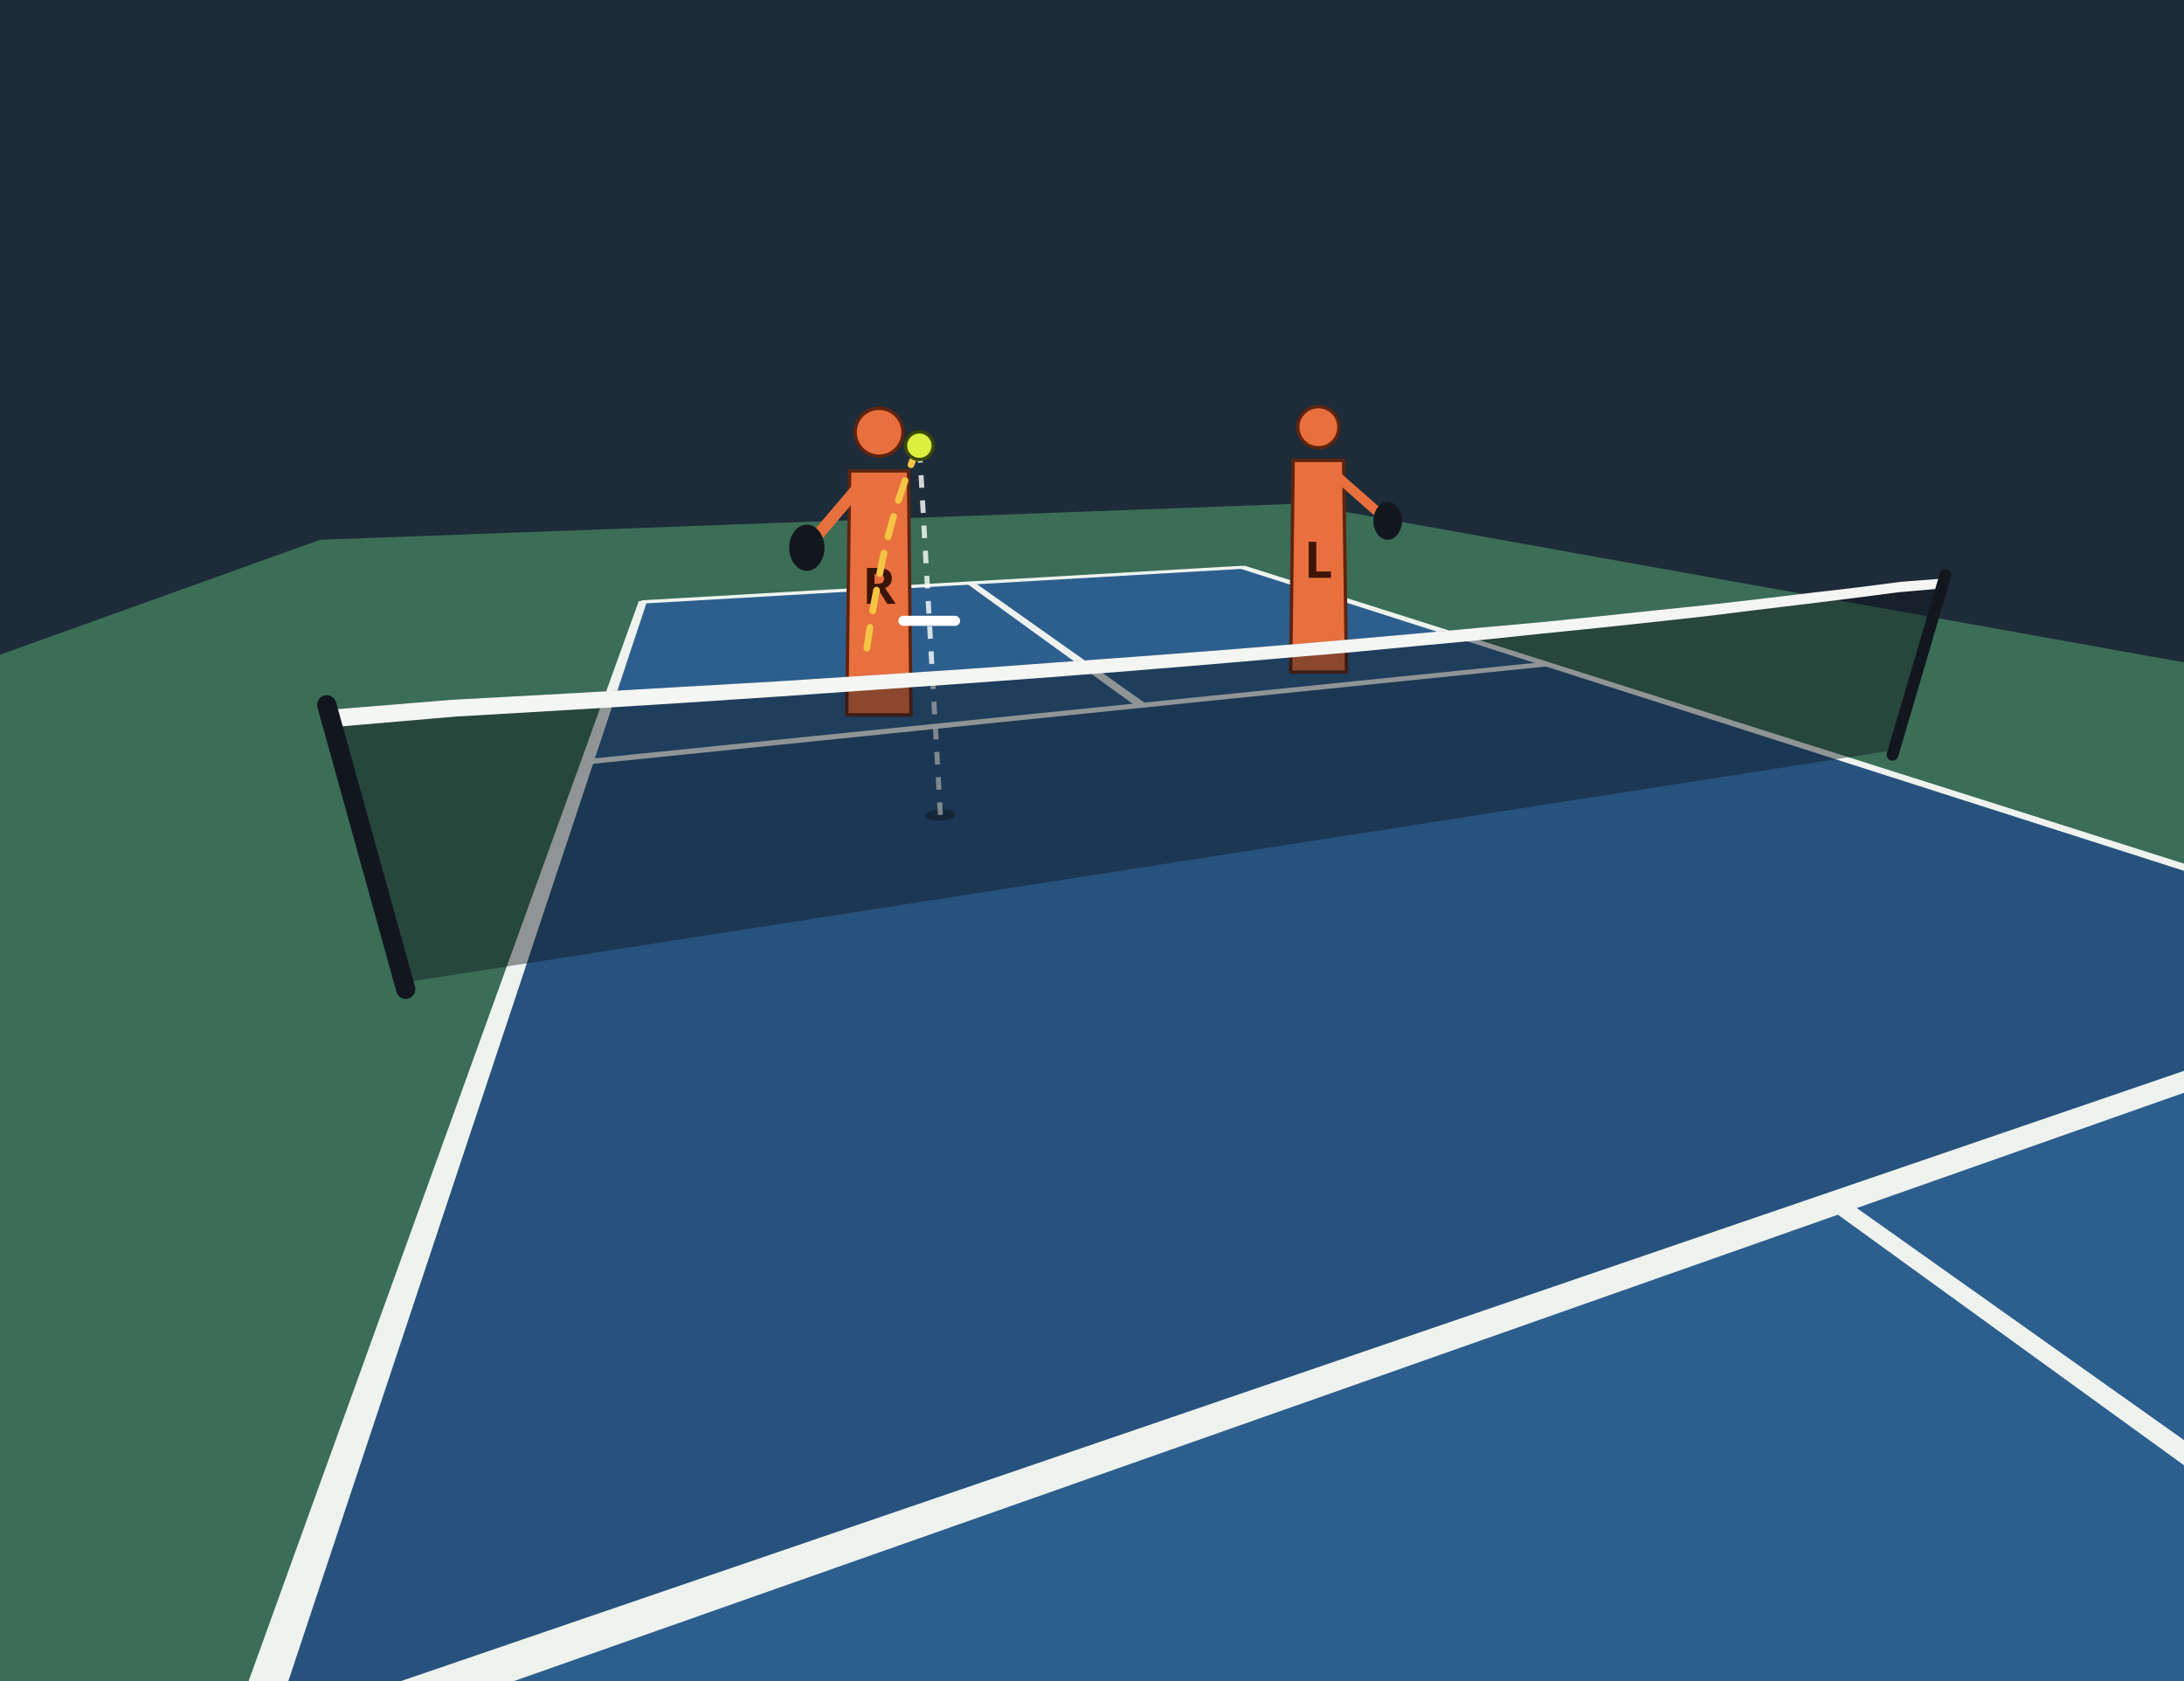
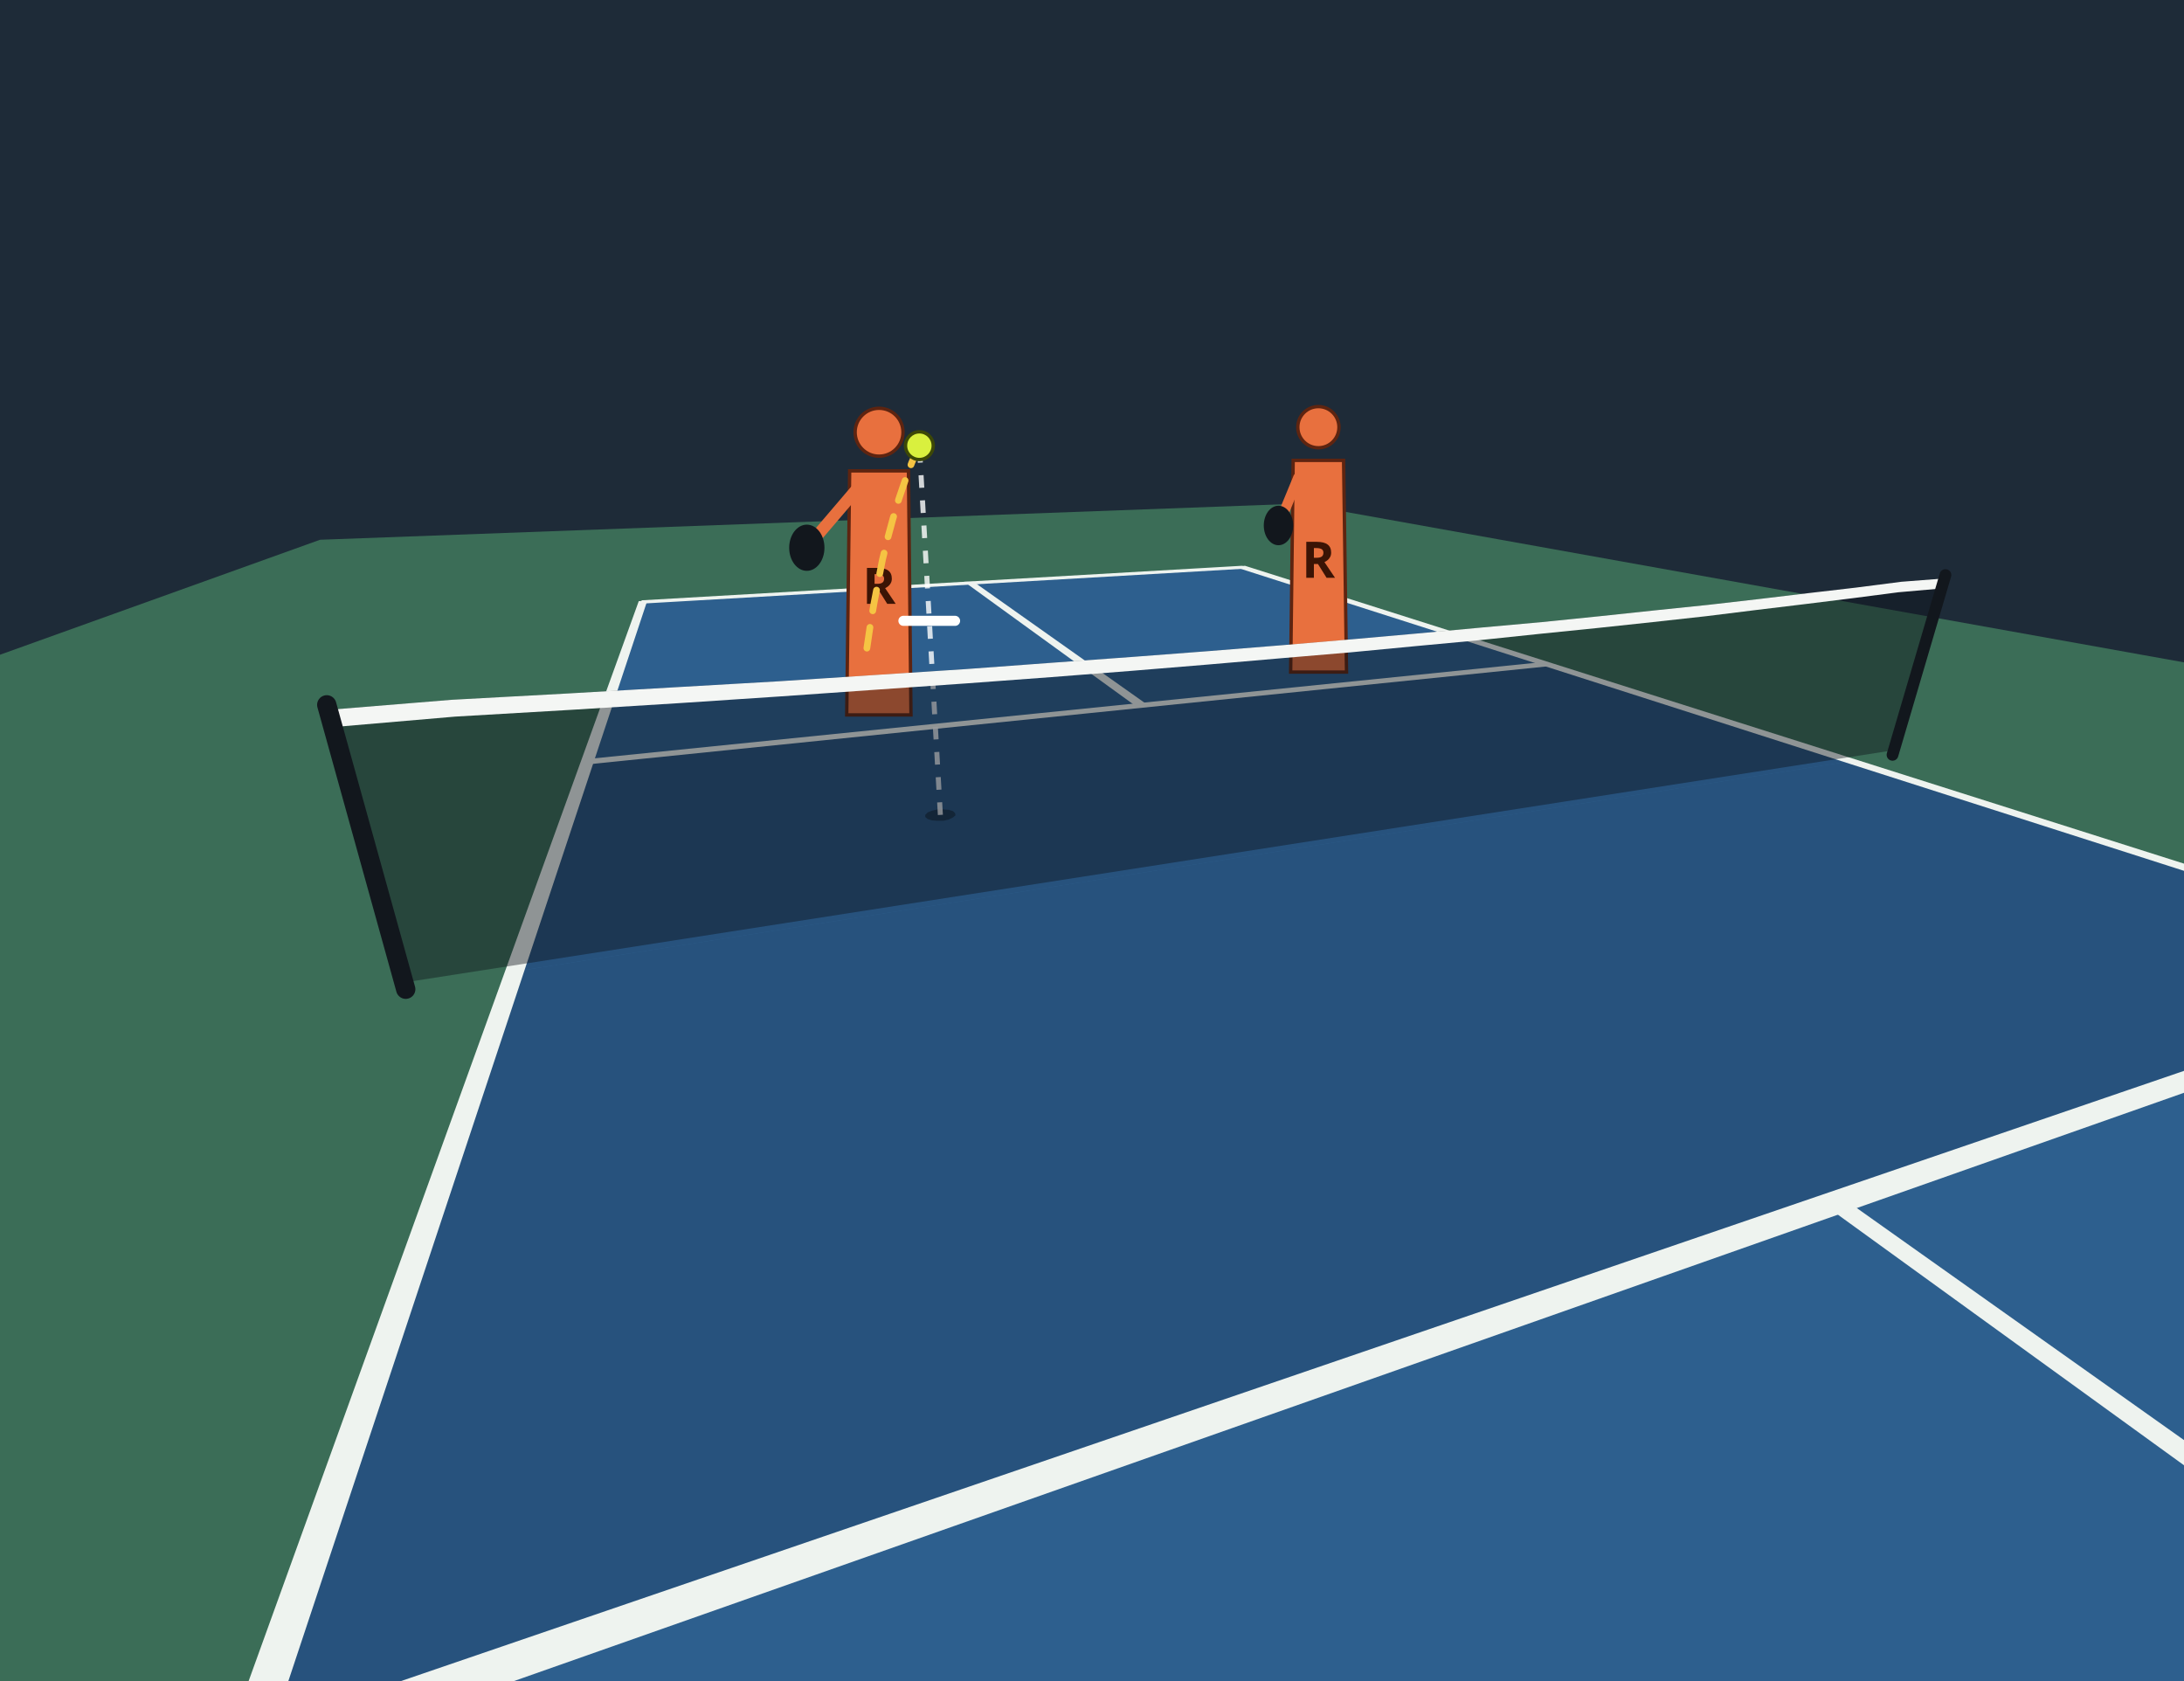
<svg xmlns="http://www.w3.org/2000/svg" class="piq-svg piq-fp" viewBox="0 0 520 400" role="img" aria-label="Court view from your position">
  <style>
.piq-svg{font-family:"Barlow Semi Condensed", "Barlow", system-ui, sans-serif}
.piq-backdrop{fill:#1E2B38}
.piq-surround{fill:#3B6D57}
.piq-surface{fill:#2D5F8E}
.piq-kitchen{fill:#27527D}
.piq-line{fill:#EEF3EF;stroke:#EEF3EF;stroke-width:.6}
.piq-td-line{stroke:#EEF3EF;fill:none}
.piq-net-mesh{fill:rgba(12, 18, 24, 0.42)}
.piq-net-tape{fill:#F4F6F4}
.piq-net-post{stroke:#12171D;stroke-linecap:round}
.piq-td-net{stroke:#F4F6F4;stroke-linecap:round}
.piq-player-us{fill:#F3F2EC;stroke:#1B2A3A;stroke-width:.8}
.piq-player-them{fill:#E8703E;stroke:#5E2410;stroke-width:.8}
.piq-arm-us{stroke:#F3F2EC;fill:none}
.piq-arm-them{stroke:#E8703E;fill:none}
.piq-label-us{fill:#1B2A3A;font-weight:600;font-size:12px}
.piq-label-them{fill:#3B1405;font-weight:600;font-size:12px}
.piq-paddle{fill:#12171D}
.piq-ball{fill:#D9F03E;stroke:#3D4806;stroke-width:.8}
.piq-ball-shadow{fill:rgba(0, 0, 0, 0.38)}
.piq-stalk{stroke:rgba(255, 255, 255, 0.8);stroke-width:1.2;stroke-dasharray:3 3;fill:none}
.piq-tick{stroke:#FFFFFF;stroke-width:2.4;stroke-linecap:round}
.piq-path{stroke:#F5C443;fill:none;stroke-linecap:round}
.piq-path-far{stroke-dasharray:5 4}
.piq-answer{stroke:#5FE3A8;fill:none;stroke-width:3;stroke-linecap:round}
.piq-answer-zone{fill:rgba(95, 227, 168, 0.3);stroke:#5FE3A8;stroke-width:1.2;stroke-dasharray:4 3}
.piq-arrowhead{fill:#5FE3A8}
.piq-fov{fill:rgba(255, 255, 255, 0.2)}
.piq-cam{fill:#FFFFFF;stroke:#1E2B38;stroke-width:1}
.piq-annot{fill:#EEF3EF;font-weight:600;font-size:11px}
.piq-annot-line{stroke:#EEF3EF;fill:none}
.piq-reveal{opacity:0;transition:opacity .25s ease}
.is-revealed .piq-reveal,.piq-reveal.is-on{opacity:1}
@media (prefers-reduced-motion: reduce){.piq-reveal{transition:none}}
</style>
  <defs>
    <marker id="piq-ah-fpb" viewBox="0 0 10 10" refX="7" refY="5" markerWidth="4" markerHeight="4" orient="auto-start-reverse">
      <path class="piq-arrowhead" d="M0,0 L10,5 L0,10 z" />
    </marker>
  </defs>
  <rect class="piq-backdrop" x="0" y="0" width="520" height="400" />
  <polygon class="piq-surround" points="16425.7,3011.6 309.4,119.9 76.2,128.5 -7950.1,3011.6" />
  <polygon class="piq-surface" points="9316,3010.6 295.9,135.1 153,143.3 -840.6,3010.6" />
  <polygon class="piq-kitchen" points="57.8,418 596.7,230.9 440.7,181.2 122.5,231.3" />
  <polygon class="piq-kitchen" points="122.5,231.3 440.7,181.2 368.2,158.1 139.8,181.4" />
  <polygon class="piq-line" points="153,143.2 295.6,135 296.1,135.1 152.9,143.4" />
  <polygon class="piq-line" points="-883.1,3009.1 152.3,143.4 153.7,143.3 -798.5,3009.1" />
  <polygon class="piq-line" points="9273.4,3009.1 295.4,135.1 296.4,135 9358.1,3009.1" />
  <polygon class="piq-line" points="59.6,412.8 593.8,230 599.6,231.8 55.9,423.3" />
  <polygon class="piq-line" points="139.9,181 367.6,157.9 368.8,158.3 139.7,181.7" />
  <polygon class="piq-line" points="4195.2,3009.1 435.1,287 438.9,285.7 4279.8,3009.1" />
  <polygon class="piq-line" points="270.8,168 230.5,138.8 231.7,138.8 272.7,167.8" />
  <g class="piq-person">
    <polygon class="piq-player-them" points="307.3,160 320.6,160 319.9,109.6 307.9,109.6" />
    <circle class="piq-player-them" cx="313.9" cy="101.7" r="4.9" />
-     <line class="piq-arm-them" x1="318.7" y1="113.7" x2="330.4" y2="124" stroke-width="2.3" stroke-linecap="round" />
-     <ellipse class="piq-paddle" cx="330.4" cy="124" rx="3.4" ry="4.5" />
-     <text class="piq-label-them" x="313.9" y="132.9" text-anchor="middle" dominant-baseline="central">L</text>
+     <line class="piq-arm-them" x1="309.1" y1="113.7" x2="304.4" y2="125.1" stroke-width="2.4" stroke-linecap="round" />
+     <ellipse class="piq-paddle" cx="304.4" cy="125.1" rx="3.5" ry="4.7" />
+     <text class="piq-label-them" x="313.9" y="132.9" text-anchor="middle" dominant-baseline="central">R</text>
  </g>
  <g class="piq-person">
    <polygon class="piq-player-them" points="201.6,170.2 216.9,170.2 216.3,112.1 202.3,112.1" />
    <circle class="piq-player-them" cx="209.3" cy="102.9" r="5.7" />
    <line class="piq-arm-them" x1="203.7" y1="116.8" x2="192.1" y2="130.4" stroke-width="2.8" stroke-linecap="round" />
    <ellipse class="piq-paddle" cx="192.1" cy="130.4" rx="4.2" ry="5.5" />
    <text class="piq-label-them" x="209.3" y="139.1" text-anchor="middle" dominant-baseline="central">R</text>
  </g>
  <polyline class="piq-path piq-path-far" stroke-width="1.6" points="206.4,154.3 207.2,148.9 208.1,143.6 209.1,138.4 210.1,133.3 211.3,128.3 212.6,123.5 214,118.8 215.5,114.4 217.1,110.1 218.9,106.1" />
  <polygon class="piq-ball-shadow" points="227.4,193.6 226.9,193.1 225.9,192.8 224.6,192.7 223.2,192.7 221.9,193 220.9,193.4 220.3,194 220.3,194.5 220.9,195 221.9,195.3 223.2,195.4 224.6,195.4 225.9,195.1 226.9,194.6 227.5,194.1" />
  <line class="piq-stalk" x1="223.9" y1="194" x2="218.9" y2="106.1" />
  <line class="piq-tick" x1="215.1" y1="147.8" x2="227.4" y2="147.8" />
  <circle class="piq-ball" cx="218.9" cy="106.1" r="3.3" />
  <polygon class="piq-net-mesh" points="78.1,169 107.5,166.6 135.1,165.1 161,163.6 185.3,162.2 208.2,160.7 229.8,159.3 250.2,157.8 269.5,156.4 287.9,155 305.3,153.6 321.8,152.2 337.6,150.8 352.7,149.4 367.1,148.1 380.9,146.7 394.1,145.3 406.7,144 418.9,142.6 430.6,141.2 441.8,139.9 452.7,138.5 463,137.7 450.9,178.6 96.2,233.9" />
  <polygon class="piq-net-tape" points="78.1,169 107.5,166.6 135.1,165.1 161,163.6 185.3,162.2 208.2,160.7 229.8,159.3 250.2,157.8 269.5,156.4 287.9,155 305.3,153.6 321.8,152.2 337.6,150.8 352.7,149.4 367.1,148.1 380.9,146.7 394.1,145.3 406.7,144 418.9,142.6 430.6,141.2 441.8,139.9 452.7,138.5 463,137.7 462.2,140.1 452,141 441.2,142.4 429.9,143.8 418.3,145.2 406.2,146.7 393.5,148.1 380.4,149.5 366.6,150.9 352.3,152.4 337.3,153.8 321.6,155.3 305.1,156.7 287.7,158.2 269.5,159.7 250.3,161.2 230,162.7 208.5,164.2 185.7,165.8 161.6,167.4 135.8,169 108.4,170.6 79.3,173.1" />
  <line class="piq-net-post" x1="96.6" y1="235.5" x2="77.8" y2="167.8" stroke-width="4.6" />
  <line class="piq-net-post" x1="450.6" y1="179.7" x2="463.2" y2="136.9" stroke-width="2.8" />
</svg>
